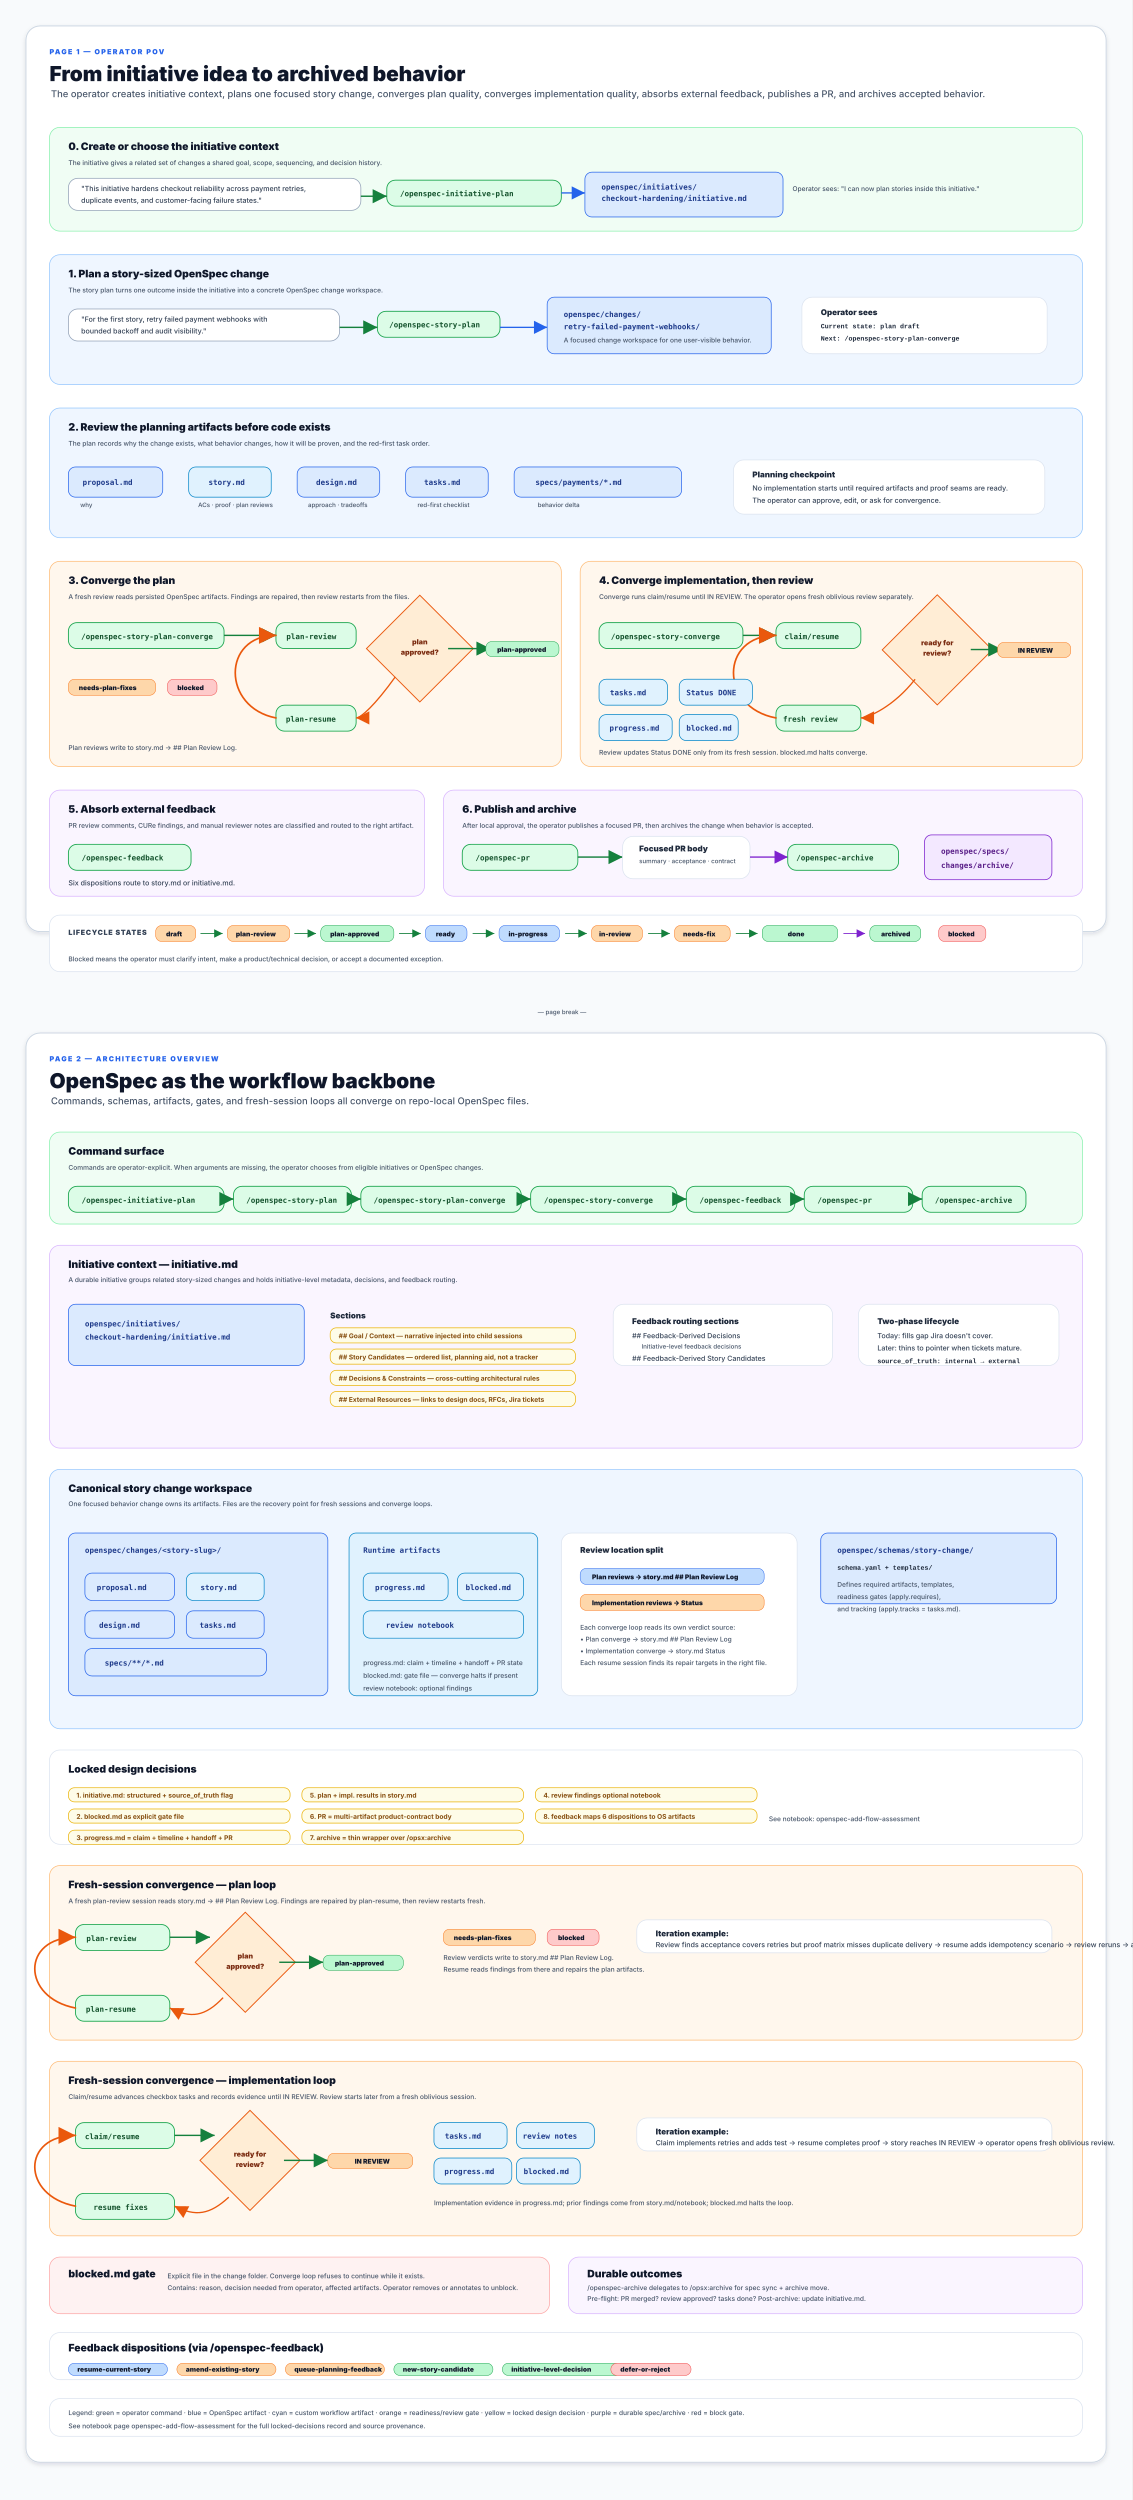
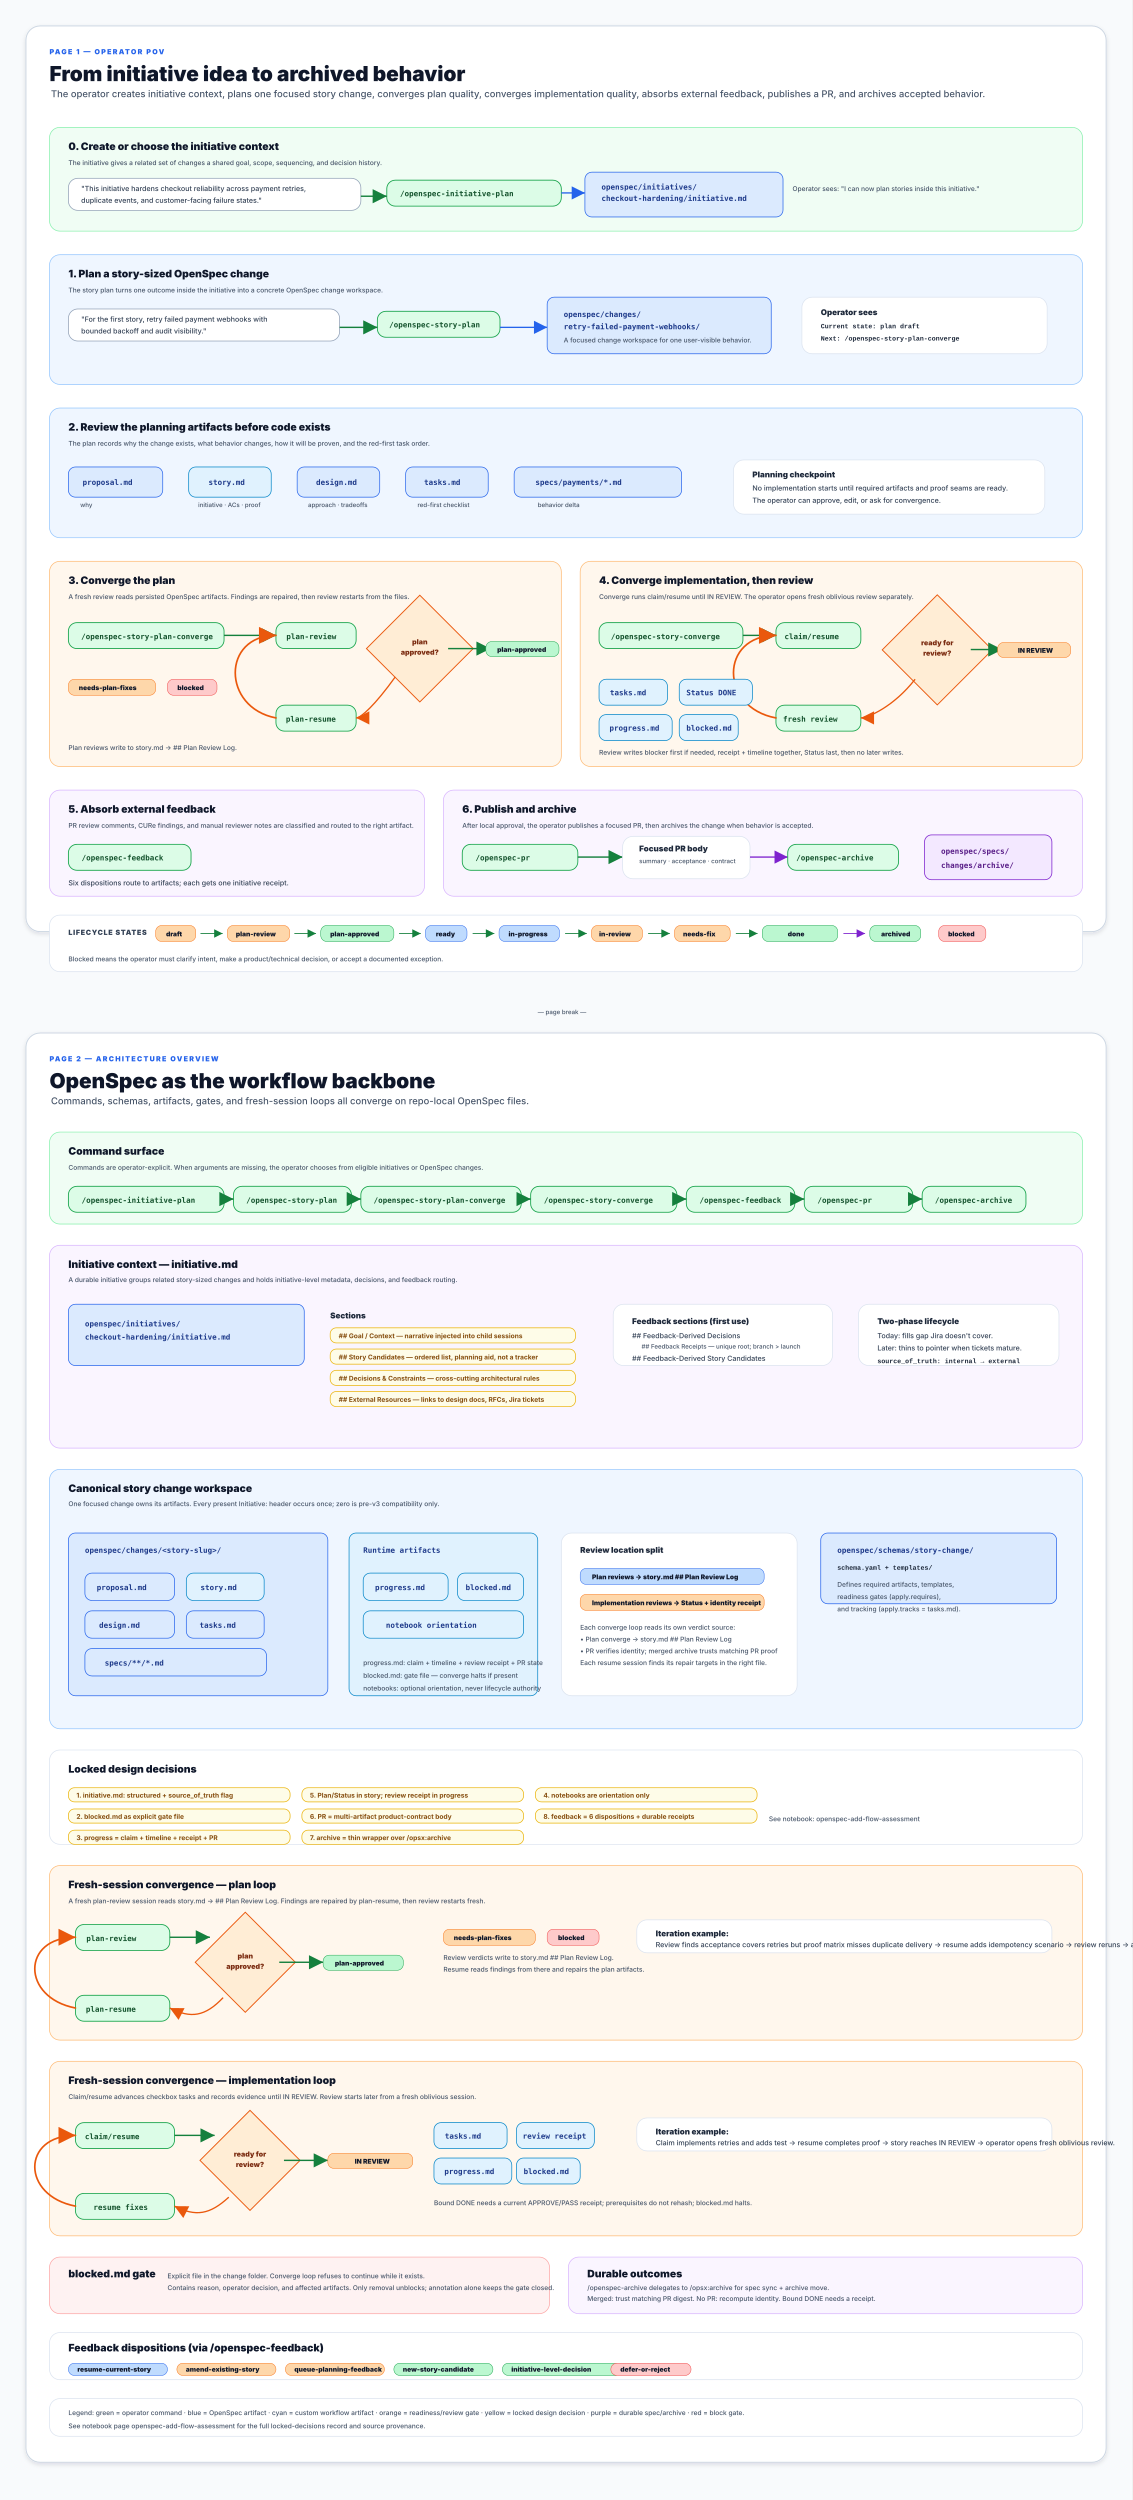
<svg xmlns="http://www.w3.org/2000/svg" width="2400" height="5300" viewBox="0 0 2400 5300" role="img" aria-labelledby="title desc">
  <defs>
    <marker id="arrow-green" markerWidth="14" markerHeight="14" refX="12" refY="7" orient="auto" markerUnits="strokeWidth">
      <path d="M2,2 L12,7 L2,12 Z" fill="#15803d" />
    </marker>
    <marker id="arrow-blue" markerWidth="14" markerHeight="14" refX="12" refY="7" orient="auto" markerUnits="strokeWidth">
      <path d="M2,2 L12,7 L2,12 Z" fill="#2563eb" />
    </marker>
    <marker id="arrow-orange" markerWidth="14" markerHeight="14" refX="12" refY="7" orient="auto" markerUnits="strokeWidth">
      <path d="M2,2 L12,7 L2,12 Z" fill="#ea580c" />
    </marker>
    <marker id="arrow-purple" markerWidth="14" markerHeight="14" refX="12" refY="7" orient="auto" markerUnits="strokeWidth">
      <path d="M2,2 L12,7 L2,12 Z" fill="#7e22ce" />
    </marker>
    <marker id="arrow-red" markerWidth="14" markerHeight="14" refX="12" refY="7" orient="auto" markerUnits="strokeWidth">
      <path d="M2,2 L12,7 L2,12 Z" fill="#b91c1c" />
    </marker>
    <filter id="shadow" x="-10%" y="-10%" width="130%" height="130%">
      <feDropShadow dx="0" dy="4" stdDeviation="5" flood-color="#0f172a" flood-opacity="0.12" />
    </filter>
    <style>
      .bg { fill: #f8fafc; }
      .page { fill: #ffffff; stroke: #cbd5e1; stroke-width: 2; rx: 30; filter: url(#shadow); }
      .panel { fill: #ffffff; stroke: #dbe3ef; stroke-width: 1.5; rx: 22; }
      .panel-blue { fill: #eff6ff; stroke: #93c5fd; stroke-width: 1.5; rx: 22; }
      .panel-green { fill: #f0fdf4; stroke: #86efac; stroke-width: 1.5; rx: 22; }
      .panel-orange { fill: #fff7ed; stroke: #fdba74; stroke-width: 1.5; rx: 22; }
      .panel-purple { fill: #faf5ff; stroke: #d8b4fe; stroke-width: 1.5; rx: 22; }
      .panel-red { fill: #fef2f2; stroke: #fca5a5; stroke-width: 1.5; rx: 22; }
      .title { font: 850 44px Inter, ui-sans-serif, system-ui, -apple-system, BlinkMacSystemFont, "Segoe UI", sans-serif; fill: #0f172a; }
      .subtitle { font: 500 20px Inter, ui-sans-serif, system-ui, sans-serif; fill: #475569; }
      .page-label { font: 850 15px Inter, ui-sans-serif, system-ui, sans-serif; fill: #2563eb; letter-spacing: .18em; }
      .chapter { font: 850 26px Inter, ui-sans-serif, system-ui, sans-serif; fill: #0f172a; }
      .section-title { font: 850 22px Inter, ui-sans-serif, system-ui, sans-serif; fill: #0f172a; }
      .lane-label { font: 850 15px Inter, ui-sans-serif, system-ui, sans-serif; fill: #334155; letter-spacing: .1em; }
      .body { font: 500 17px Inter, ui-sans-serif, system-ui, sans-serif; fill: #334155; }
      .body-strong { font: 850 17px Inter, ui-sans-serif, system-ui, sans-serif; fill: #1e293b; }
      .small { font: 500 15px Inter, ui-sans-serif, system-ui, sans-serif; fill: #334155; }
      .tiny { font: 500 13px Inter, ui-sans-serif, system-ui, sans-serif; fill: #475569; }
      .comment { font: 500 14px Inter, ui-sans-serif, system-ui, sans-serif; fill: #475569; }
      .mono { font: 750 16px "SFMono-Regular", Consolas, "Liberation Mono", monospace; fill: #1e293b; }
      .mono-small { font: 750 14px "SFMono-Regular", Consolas, "Liberation Mono", monospace; fill: #1e293b; }
      .bubble { fill: #ffffff; stroke: #94a3b8; stroke-width: 1.6; rx: 20; }
      .command { fill: #dcfce7; stroke: #16a34a; stroke-width: 1.8; rx: 18; }
      .command-text { font: 850 16px "SFMono-Regular", Consolas, monospace; fill: #14532d; }
      .artifact { fill: #dbeafe; stroke: #2563eb; stroke-width: 1.5; rx: 15; }
      .artifact-text { font: 850 16px "SFMono-Regular", Consolas, monospace; fill: #1e3a8a; }
      .custom-artifact { fill: #e0f2fe; stroke: #0284c7; stroke-width: 1.5; rx: 15; }
      .gate { fill: #ffedd5; stroke: #ea580c; stroke-width: 2; }
      .gate-text { font: 850 15px Inter, ui-sans-serif, system-ui, sans-serif; fill: #7c2d12; text-anchor: middle; }
      .durable { fill: #f3e8ff; stroke: #7e22ce; stroke-width: 1.6; rx: 15; }
      .durable-text { font: 850 16px "SFMono-Regular", Consolas, monospace; fill: #581c87; }
      .decision { fill: #fefce8; stroke: #eab308; stroke-width: 1.5; rx: 13; }
      .decision-text { font: 750 14px Inter, ui-sans-serif, system-ui, sans-serif; fill: #854d0e; }
      .status { font: 850 14px Inter, ui-sans-serif, system-ui, sans-serif; fill: #0f172a; }
      .chip-green { fill: #bbf7d0; stroke: #16a34a; stroke-width: 1; rx: 13; }
      .chip-orange { fill: #fed7aa; stroke: #f97316; stroke-width: 1; rx: 13; }
      .chip-blue { fill: #bfdbfe; stroke: #2563eb; stroke-width: 1; rx: 13; }
      .chip-red { fill: #fecaca; stroke: #ef4444; stroke-width: 1; rx: 13; }
      .arrow-green { stroke: #15803d; stroke-width: 3; fill: none; marker-end: url(#arrow-green); }
      .arrow-blue { stroke: #2563eb; stroke-width: 2.8; fill: none; marker-end: url(#arrow-blue); }
      .arrow-orange { stroke: #ea580c; stroke-width: 2.8; fill: none; marker-end: url(#arrow-orange); }
      .arrow-purple { stroke: #7e22ce; stroke-width: 2.8; fill: none; marker-end: url(#arrow-purple); }
      .arrow-red { stroke: #b91c1c; stroke-width: 2.8; fill: none; marker-end: url(#arrow-red); }
      .dashed { stroke-dasharray: 8 6; }
      .thin { stroke-width: 1.8; }
      .loop { stroke-width: 3.6; stroke-linecap: round; }
    </style>
  </defs>
  <rect class="bg" x="0" y="0" width="2400" height="5300" />
  <rect class="page" x="55" y="55" width="2290" height="1920" />
  <text class="page-label" x="105" y="115">PAGE 1 — OPERATOR POV</text>
  <text class="title" x="105" y="172">From initiative idea to archived behavior</text>
  <text class="subtitle" x="108" y="206">The operator creates initiative context, plans one focused story change, converges plan quality, converges implementation quality, absorbs external feedback, publishes a PR, and archives accepted behavior.</text>
  <rect class="panel-green" x="105" y="270" width="2190" height="220" />
  <text class="section-title" x="145" y="318">0. Create or choose the initiative context</text>
  <text class="comment" x="145" y="350">The initiative gives a related set of changes a shared goal, scope, sequencing, and decision history.</text>
  <rect class="bubble" x="145" y="378" width="620" height="68" />
  <text class="small" x="172" y="405">"This initiative hardens checkout reliability across payment retries,</text>
  <text class="small" x="172" y="430">duplicate events, and customer-facing failure states."</text>
  <rect class="command" x="820" y="382" width="370" height="55" />
  <text class="command-text" x="848" y="416">/openspec-initiative-plan</text>
  <path class="arrow-green" d="M765 416 H820" />
  <path class="arrow-blue" d="M1190 409 H1240" />
  <rect class="artifact" x="1240" y="365" width="420" height="95" />
  <text class="artifact-text" x="1275" y="402">openspec/initiatives/</text>
  <text class="artifact-text" x="1275" y="426">checkout-hardening/initiative.md</text>
  <text class="comment" x="1680" y="405">Operator sees: "I can now plan stories inside this initiative."</text>
  <rect class="panel-blue" x="105" y="540" width="2190" height="275" />
  <text class="section-title" x="145" y="588">1. Plan a story-sized OpenSpec change</text>
  <text class="comment" x="145" y="620">The story plan turns one outcome inside the initiative into a concrete OpenSpec change workspace.</text>
  <rect class="bubble" x="145" y="655" width="575" height="68" />
  <text class="small" x="172" y="682">"For the first story, retry failed payment webhooks with</text>
  <text class="small" x="172" y="707">bounded backoff and audit visibility."</text>
  <rect class="command" x="800" y="660" width="260" height="55" />
  <text class="command-text" x="825" y="694">/openspec-story-plan</text>
  <path class="arrow-green" d="M720 694 H800" />
  <path class="arrow-blue" d="M1060 694 H1160" />
  <rect class="artifact" x="1160" y="630" width="475" height="120" />
  <text class="artifact-text" x="1195" y="672">openspec/changes/</text>
  <text class="artifact-text" x="1195" y="698">retry-failed-payment-webhooks/</text>
  <text class="comment" x="1195" y="726">A focused change workspace for one user-visible behavior.</text>
  <rect class="panel" x="1700" y="630" width="520" height="120" />
  <text class="body-strong" x="1740" y="668">Operator sees</text>
  <text class="mono-small" x="1740" y="696">Current state: plan draft</text>
  <text class="mono-small" x="1740" y="722">Next: /openspec-story-plan-converge</text>
  <rect class="panel-blue" x="105" y="865" width="2190" height="275" />
  <text class="section-title" x="145" y="913">2. Review the planning artifacts before code exists</text>
  <text class="comment" x="145" y="945">The plan records why the change exists, what behavior changes, how it will be proven, and the red-first task order.</text>
  <rect class="artifact" x="145" y="990" width="200" height="64" />
  <text class="artifact-text" x="175" y="1028">proposal.md</text>
  <text class="tiny" x="170" y="1075">why</text>
  <rect class="custom-artifact" x="400" y="990" width="175" height="64" />
  <text class="artifact-text" x="442" y="1028">story.md</text>
-   <text class="tiny" x="420" y="1075">ACs · proof · plan reviews</text>
+   <text class="tiny" x="420" y="1075">initiative · ACs · proof</text>
  <rect class="artifact" x="630" y="990" width="175" height="64" />
  <text class="artifact-text" x="670" y="1028">design.md</text>
  <text class="tiny" x="653" y="1075">approach · tradeoffs</text>
  <rect class="artifact" x="860" y="990" width="175" height="64" />
  <text class="artifact-text" x="899" y="1028">tasks.md</text>
  <text class="tiny" x="885" y="1075">red-first checklist</text>
  <rect class="artifact" x="1090" y="990" width="355" height="64" />
  <text class="artifact-text" x="1135" y="1028">specs/payments/*.md</text>
  <text class="tiny" x="1140" y="1075">behavior delta</text>
  <rect class="panel" x="1555" y="975" width="660" height="115" />
  <text class="body-strong" x="1595" y="1012">Planning checkpoint</text>
  <text class="small" x="1595" y="1040">No implementation starts until required artifacts and proof seams are ready.</text>
  <text class="small" x="1595" y="1066">The operator can approve, edit, or ask for convergence.</text>
  <rect class="panel-orange" x="105" y="1190" width="1085" height="435" />
  <text class="section-title" x="145" y="1238">3. Converge the plan</text>
  <text class="comment" x="145" y="1270">A fresh review reads persisted OpenSpec artifacts. Findings are repaired, then review restarts from the files.</text>
  <rect class="command" x="145" y="1320" width="330" height="55" />
  <text class="command-text" x="172" y="1355">/openspec-story-plan-converge</text>
  <path class="arrow-green" d="M475 1347 H585" />
  <rect class="command" x="585" y="1320" width="170" height="55" />
  <text class="command-text" x="607" y="1355">plan-review</text>
  <rect class="gate" x="810" y="1295" width="160" height="160" transform="rotate(45 890 1375)" />
  <text class="gate-text" x="890" y="1366">plan</text>
  <text class="gate-text" x="890" y="1388">approved?</text>
  <rect class="command" x="585" y="1495" width="170" height="55" />
  <text class="command-text" x="606" y="1530">plan-resume</text>
  <path class="arrow-orange" d="M838 1435 C795 1495, 765 1522, 755 1522" />
  <path class="arrow-orange loop" d="M585 1522 C470 1500, 470 1347, 585 1347" />
  <path class="arrow-green" d="M950 1375 H1040" />
  <rect class="chip-green" x="1030" y="1360" width="155" height="32" />
  <text class="status" x="1054" y="1382">plan-approved</text>
  <rect class="chip-orange" x="145" y="1440" width="185" height="34" />
  <text class="status" x="167" y="1463">needs-plan-fixes</text>
  <rect class="chip-red" x="355" y="1440" width="105" height="34" />
  <text class="status" x="376" y="1463">blocked</text>
  <text class="comment" x="145" y="1590">Plan reviews write to story.md → ## Plan Review Log.</text>
  <rect class="panel-orange" x="1230" y="1190" width="1065" height="435" />
  <text class="section-title" x="1270" y="1238">4. Converge implementation, then review</text>
  <text class="comment" x="1270" y="1270">Converge runs claim/resume until IN REVIEW. The operator opens fresh oblivious review separately.</text>
  <rect class="command" x="1270" y="1320" width="305" height="55" />
  <text class="command-text" x="1295" y="1355">/openspec-story-converge</text>
  <path class="arrow-green" d="M1575 1347 H1645" />
  <rect class="command" x="1645" y="1320" width="180" height="55" />
  <text class="command-text" x="1663" y="1355">claim/resume</text>
  <rect class="gate" x="1905" y="1295" width="165" height="165" transform="rotate(45 1987 1377)" />
  <text class="gate-text" x="1987" y="1368">ready for</text>
  <text class="gate-text" x="1987" y="1390">review?</text>
  <rect class="command" x="1645" y="1495" width="180" height="55" />
  <text class="command-text" x="1660" y="1530">fresh review</text>
  <path class="arrow-orange" d="M1940 1440 C1895 1498, 1840 1522, 1825 1522" />
  <path class="arrow-orange loop" d="M1645 1522 C1525 1500, 1525 1347, 1645 1347" />
  <path class="arrow-green" d="M2058 1377 H2125" />
  <rect class="chip-orange" x="2115" y="1362" width="155" height="32" />
  <text class="status" x="2158" y="1384">IN REVIEW</text>
  <rect class="custom-artifact" x="1270" y="1440" width="145" height="55" />
  <text class="artifact-text" x="1293" y="1474">tasks.md</text>
  <rect class="custom-artifact" x="1440" y="1440" width="155" height="55" />
  <text class="artifact-text" x="1455" y="1474">Status DONE</text>
  <rect class="custom-artifact" x="1270" y="1515" width="155" height="55" />
  <text class="artifact-text" x="1292" y="1549">progress.md</text>
  <rect class="custom-artifact" x="1440" y="1515" width="125" height="55" />
  <text class="artifact-text" x="1455" y="1549">blocked.md</text>
-   <text class="comment" x="1270" y="1600">Review updates Status DONE only from its fresh session. blocked.md halts converge.</text>
+   <text class="comment" x="1270" y="1600">Review writes blocker first if needed, receipt + timeline together, Status last, then no later writes.</text>
  <rect class="panel-purple" x="105" y="1675" width="795" height="225" />
  <text class="section-title" x="145" y="1723">5. Absorb external feedback</text>
  <text class="comment" x="145" y="1755">PR review comments, CURe findings, and manual reviewer notes are classified and routed to the right artifact.</text>
  <rect class="command" x="145" y="1790" width="260" height="55" />
  <text class="command-text" x="173" y="1824">/openspec-feedback</text>
-   <text class="small" x="145" y="1877">Six dispositions route to story.md or initiative.md.</text>
+   <text class="small" x="145" y="1877">Six dispositions route to artifacts; each gets one initiative receipt.</text>
  <rect class="panel-purple" x="940" y="1675" width="1355" height="225" />
  <text class="section-title" x="980" y="1723">6. Publish and archive</text>
  <text class="comment" x="980" y="1755">After local approval, the operator publishes a focused PR, then archives the change when behavior is accepted.</text>
  <rect class="command" x="980" y="1790" width="245" height="55" />
  <text class="command-text" x="1008" y="1824">/openspec-pr</text>
  <path class="arrow-green" d="M1225 1817 H1320" />
  <rect class="panel" x="1320" y="1773" width="270" height="90" />
  <text class="body-strong" x="1355" y="1805">Focused PR body</text>
  <text class="tiny" x="1355" y="1830">summary · acceptance · contract</text>
  <path class="arrow-purple" d="M1590 1817 H1670" />
  <rect class="command" x="1670" y="1790" width="235" height="55" />
  <text class="command-text" x="1688" y="1824">/openspec-archive</text>
  <rect class="durable" x="1960" y="1770" width="270" height="95" />
  <text class="durable-text" x="1995" y="1810">openspec/specs/</text>
  <text class="durable-text" x="1995" y="1840">changes/archive/</text>
  <rect class="panel" x="105" y="1940" width="2190" height="120" />
  <text class="lane-label" x="145" y="1982">LIFECYCLE STATES</text>
  <g transform="translate(330,1962)">
    <rect class="chip-orange" x="0" y="0" width="85" height="34" />
    <text class="status" x="22" y="23">draft</text>
    <path class="arrow-green thin" d="M95 17 H142" />
    <rect class="chip-orange" x="152" y="0" width="132" height="34" />
    <text class="status" x="170" y="23">plan-review</text>
    <path class="arrow-green thin" d="M294 17 H340" />
    <rect class="chip-green" x="350" y="0" width="155" height="34" />
    <text class="status" x="370" y="23">plan-approved</text>
    <path class="arrow-green thin" d="M516 17 H562" />
    <rect class="chip-blue" x="572" y="0" width="88" height="34" />
    <text class="status" x="594" y="23">ready</text>
    <path class="arrow-green thin" d="M672 17 H718" />
    <rect class="chip-blue" x="728" y="0" width="128" height="34" />
    <text class="status" x="748" y="23">in-progress</text>
    <path class="arrow-green thin" d="M868 17 H914" />
    <rect class="chip-orange" x="924" y="0" width="108" height="34" />
    <text class="status" x="940" y="23">in-review</text>
    <path class="arrow-green thin" d="M1044 17 H1090" />
    <rect class="chip-orange" x="1100" y="0" width="118" height="34" />
    <text class="status" x="1118" y="23">needs-fix</text>
    <path class="arrow-green thin" d="M1230 17 H1276" />
    <rect class="chip-green" x="1286" y="0" width="160" height="34" />
    <text class="status" x="1340" y="23">done</text>
    <path class="arrow-purple thin" d="M1458 17 H1504" />
    <rect class="chip-green" x="1514" y="0" width="108" height="34" />
    <text class="status" x="1538" y="23">archived</text>
    <rect class="chip-red" x="1660" y="0" width="100" height="34" />
    <text class="status" x="1680" y="23">blocked</text>
  </g>
  <text class="comment" x="145" y="2038">Blocked means the operator must clarify intent, make a product/technical decision, or accept a documented exception.</text>
  <text class="tiny" x="1140" y="2150">— page break —</text>
  <rect class="page" x="55" y="2190" width="2290" height="3030" />
  <text class="page-label" x="105" y="2250">PAGE 2 — ARCHITECTURE OVERVIEW</text>
  <text class="title" x="105" y="2307">OpenSpec as the workflow backbone</text>
  <text class="subtitle" x="108" y="2341">Commands, schemas, artifacts, gates, and fresh-session loops all converge on repo-local OpenSpec files.</text>
  <rect class="panel-green" x="105" y="2400" width="2190" height="195" />
  <text class="section-title" x="145" y="2448">Command surface</text>
  <text class="comment" x="145" y="2480">Commands are operator-explicit. When arguments are missing, the operator chooses from eligible initiatives or OpenSpec changes.</text>
  <rect class="command" x="145" y="2515" width="330" height="55" />
  <text class="command-text" x="173" y="2550">/openspec-initiative-plan</text>
  <rect class="command" x="495" y="2515" width="250" height="55" />
  <text class="command-text" x="522" y="2550">/openspec-story-plan</text>
  <rect class="command" x="765" y="2515" width="340" height="55" />
  <text class="command-text" x="792" y="2550">/openspec-story-plan-converge</text>
  <rect class="command" x="1125" y="2515" width="310" height="55" />
  <text class="command-text" x="1153" y="2550">/openspec-story-converge</text>
  <rect class="command" x="1455" y="2515" width="230" height="55" />
  <text class="command-text" x="1483" y="2550">/openspec-feedback</text>
  <rect class="command" x="1705" y="2515" width="230" height="55" />
  <text class="command-text" x="1733" y="2550">/openspec-pr</text>
  <rect class="command" x="1955" y="2515" width="220" height="55" />
  <text class="command-text" x="1982" y="2550">/openspec-archive</text>
  <path class="arrow-green" d="M475 2542 H495" />
  <path class="arrow-green" d="M745 2542 H765" />
  <path class="arrow-green" d="M1105 2542 H1125" />
  <path class="arrow-green" d="M1435 2542 H1455" />
  <path class="arrow-green" d="M1685 2542 H1705" />
  <path class="arrow-green" d="M1935 2542 H1955" />
  <rect class="panel-purple" x="105" y="2640" width="2190" height="430" />
  <text class="section-title" x="145" y="2688">Initiative context — initiative.md</text>
  <text class="comment" x="145" y="2718">A durable initiative groups related story-sized changes and holds initiative-level metadata, decisions, and feedback routing.</text>
  <rect class="artifact" x="145" y="2765" width="500" height="130" />
  <text class="artifact-text" x="180" y="2812">openspec/initiatives/</text>
  <text class="artifact-text" x="180" y="2840">checkout-hardening/initiative.md</text>
  <text class="body-strong" x="700" y="2795">Sections</text>
  <rect class="decision" x="700" y="2815" width="520" height="32" />
  <text class="decision-text" x="718" y="2837">## Goal / Context — narrative injected into child sessions</text>
  <rect class="decision" x="700" y="2860" width="520" height="32" />
  <text class="decision-text" x="718" y="2882">## Story Candidates — ordered list, planning aid, not a tracker</text>
  <rect class="decision" x="700" y="2905" width="520" height="32" />
  <text class="decision-text" x="718" y="2927">## Decisions &amp; Constraints — cross-cutting architectural rules</text>
  <rect class="decision" x="700" y="2950" width="520" height="32" />
  <text class="decision-text" x="718" y="2972">## External Resources — links to design docs, RFCs, Jira tickets</text>
  <rect class="panel" x="1300" y="2765" width="465" height="130" />
-   <text class="body-strong" x="1340" y="2807">Feedback routing sections</text>
+   <text class="body-strong" x="1340" y="2807">Feedback sections (first use)</text>
  <text class="small" x="1340" y="2837">## Feedback-Derived Decisions</text>
-   <text class="tiny" x="1360" y="2859">Initiative-level feedback decisions</text>
+   <text class="tiny" x="1360" y="2859">## Feedback Receipts — unique root; branch &gt; launch</text>
  <text class="small" x="1340" y="2885">## Feedback-Derived Story Candidates</text>
  <rect class="panel" x="1820" y="2765" width="425" height="130" />
  <text class="body-strong" x="1860" y="2807">Two-phase lifecycle</text>
  <text class="small" x="1860" y="2837">Today: fills gap Jira doesn't cover.</text>
  <text class="small" x="1860" y="2863">Later: thins to pointer when tickets mature.</text>
  <text class="mono-small" x="1860" y="2890">source_of_truth: internal → external</text>
  <rect class="panel-blue" x="105" y="3115" width="2190" height="550" />
  <text class="section-title" x="145" y="3163">Canonical story change workspace</text>
-   <text class="comment" x="145" y="3193">One focused behavior change owns its artifacts. Files are the recovery point for fresh sessions and converge loops.</text>
+   <text class="comment" x="145" y="3193">One focused change owns its artifacts. Every present Initiative: header occurs once; zero is pre-v3 compatibility only.</text>
  <rect class="artifact" x="145" y="3250" width="550" height="345" />
  <text class="artifact-text" x="180" y="3292">openspec/changes/&lt;story-slug&gt;/</text>
  <rect class="artifact" x="180" y="3335" width="190" height="58" />
  <text class="artifact-text" x="205" y="3371">proposal.md</text>
  <rect class="custom-artifact" x="395" y="3335" width="165" height="58" />
  <text class="artifact-text" x="425" y="3371">story.md</text>
  <rect class="artifact" x="180" y="3415" width="190" height="58" />
  <text class="artifact-text" x="210" y="3451">design.md</text>
  <rect class="artifact" x="395" y="3415" width="165" height="58" />
  <text class="artifact-text" x="423" y="3451">tasks.md</text>
  <rect class="artifact" x="180" y="3495" width="385" height="58" />
  <text class="artifact-text" x="222" y="3531">specs/**/*.md</text>
  <rect class="custom-artifact" x="740" y="3250" width="400" height="345" />
  <text class="artifact-text" x="770" y="3292">Runtime artifacts</text>
  <rect class="custom-artifact" x="770" y="3335" width="180" height="58" />
  <text class="artifact-text" x="795" y="3371">progress.md</text>
  <rect class="custom-artifact" x="970" y="3335" width="140" height="58" />
  <text class="artifact-text" x="987" y="3371">blocked.md</text>
  <rect class="custom-artifact" x="770" y="3415" width="340" height="58" />
-   <text class="artifact-text" x="818" y="3451">review notebook</text>
-   <text class="comment" x="770" y="3530">progress.md: claim + timeline + handoff + PR state</text>
+   <text class="artifact-text" x="818" y="3451">notebook orientation</text>
+   <text class="comment" x="770" y="3530">progress.md: claim + timeline + review receipt + PR state</text>
  <text class="comment" x="770" y="3557">blocked.md: gate file — converge halts if present</text>
-   <text class="comment" x="770" y="3584">review notebook: optional findings</text>
+   <text class="comment" x="770" y="3584">notebooks: optional orientation, never lifecycle authority</text>
  <rect class="panel" x="1190" y="3250" width="500" height="345" />
  <text class="body-strong" x="1230" y="3292">Review location split</text>
  <rect class="chip-blue" x="1230" y="3325" width="390" height="34" />
  <text class="status" x="1255" y="3348">Plan reviews → story.md ## Plan Review Log</text>
  <rect class="chip-orange" x="1230" y="3380" width="390" height="34" />
-   <text class="status" x="1255" y="3403">Implementation reviews → Status</text>
+   <text class="status" x="1255" y="3403">Implementation reviews → Status + identity receipt</text>
  <text class="comment" x="1230" y="3455">Each converge loop reads its own verdict source:</text>
  <text class="comment" x="1230" y="3480">• Plan converge → story.md ## Plan Review Log</text>
-   <text class="comment" x="1230" y="3505">• Implementation converge → story.md Status</text>
+   <text class="comment" x="1230" y="3505">• PR verifies identity; merged archive trusts matching PR proof</text>
  <text class="comment" x="1230" y="3530">Each resume session finds its repair targets in the right file.</text>
  <rect class="artifact" x="1740" y="3250" width="500" height="150" />
  <text class="artifact-text" x="1775" y="3292">openspec/schemas/story-change/</text>
  <text class="mono-small" x="1775" y="3328">schema.yaml + templates/</text>
  <text class="comment" x="1775" y="3364">Defines required artifacts, templates,</text>
  <text class="comment" x="1775" y="3390">readiness gates (apply.requires),</text>
  <text class="comment" x="1775" y="3416">and tracking (apply.tracks = tasks.md).</text>
  <rect class="panel" x="105" y="3710" width="2190" height="200" />
  <text class="section-title" x="145" y="3758">Locked design decisions</text>
  <rect class="decision" x="145" y="3790" width="470" height="30" />
  <text class="decision-text" x="162" y="3811">1. initiative.md: structured + source_of_truth flag</text>
  <rect class="decision" x="640" y="3790" width="470" height="30" />
-   <text class="decision-text" x="657" y="3811">5. plan + impl. results in story.md</text>
+   <text class="decision-text" x="657" y="3811">5. Plan/Status in story; review receipt in progress</text>
  <rect class="decision" x="145" y="3835" width="470" height="30" />
  <text class="decision-text" x="162" y="3856">2. blocked.md as explicit gate file</text>
  <rect class="decision" x="640" y="3835" width="470" height="30" />
  <text class="decision-text" x="657" y="3856">6. PR = multi-artifact product-contract body</text>
  <rect class="decision" x="145" y="3880" width="470" height="30" />
-   <text class="decision-text" x="162" y="3901">3. progress.md = claim + timeline + handoff + PR</text>
+   <text class="decision-text" x="162" y="3901">3. progress = claim + timeline + receipt + PR</text>
  <rect class="decision" x="640" y="3880" width="470" height="30" />
  <text class="decision-text" x="657" y="3901">7. archive = thin wrapper over /opsx:archive</text>
  <rect class="decision" x="1135" y="3790" width="470" height="30" />
-   <text class="decision-text" x="1152" y="3811">4. review findings optional notebook</text>
+   <text class="decision-text" x="1152" y="3811">4. notebooks are orientation only</text>
  <rect class="decision" x="1135" y="3835" width="470" height="30" />
-   <text class="decision-text" x="1152" y="3856">8. feedback maps 6 dispositions to OS artifacts</text>
+   <text class="decision-text" x="1152" y="3856">8. feedback = 6 dispositions + durable receipts</text>
  <text class="comment" x="1630" y="3861">See notebook: openspec-add-flow-assessment</text>
  <rect class="panel-orange" x="105" y="3955" width="2190" height="370" />
  <text class="section-title" x="145" y="4003">Fresh-session convergence — plan loop</text>
  <text class="comment" x="145" y="4035">A fresh plan-review session reads story.md → ## Plan Review Log. Findings are repaired by plan-resume, then review restarts fresh.</text>
  <rect class="command" x="160" y="4080" width="200" height="55" />
  <text class="command-text" x="183" y="4115">plan-review</text>
  <path class="arrow-green" d="M360 4107 H445" />
  <rect class="gate" x="445" y="4085" width="150" height="150" transform="rotate(45 520 4160)" />
  <text class="gate-text" x="520" y="4152">plan</text>
  <text class="gate-text" x="520" y="4174">approved?</text>
  <path class="arrow-green" d="M592 4160 H685" />
  <rect class="chip-green" x="685" y="4145" width="170" height="32" />
  <text class="status" x="710" y="4167">plan-approved</text>
  <rect class="command" x="160" y="4230" width="200" height="55" />
  <text class="command-text" x="182" y="4265">plan-resume</text>
  <path class="arrow-orange" d="M473 4235 C435 4275, 405 4280, 360 4257" />
  <path class="arrow-orange loop" d="M160 4257 C45 4235, 45 4107, 160 4107" />
  <rect class="chip-orange" x="940" y="4090" width="195" height="34" />
  <text class="status" x="962" y="4113">needs-plan-fixes</text>
  <rect class="chip-red" x="1160" y="4090" width="110" height="34" />
  <text class="status" x="1183" y="4113">blocked</text>
  <text class="comment" x="940" y="4155">Review verdicts write to story.md ## Plan Review Log.</text>
  <text class="comment" x="940" y="4180">Resume reads findings from there and repairs the plan artifacts.</text>
  <rect class="panel" x="1350" y="4070" width="880" height="70" />
  <text class="body-strong" x="1390" y="4105">Iteration example:</text>
  <text class="small" x="1390" y="4128">Review finds acceptance covers retries but proof matrix misses duplicate delivery → resume adds idempotency scenario → review reruns → approved.</text>
  <rect class="panel-orange" x="105" y="4370" width="2190" height="370" />
  <text class="section-title" x="145" y="4418">Fresh-session convergence — implementation loop</text>
  <text class="comment" x="145" y="4450">Claim/resume advances checkbox tasks and records evidence until IN REVIEW. Review starts later from a fresh oblivious session.</text>
  <rect class="command" x="160" y="4500" width="210" height="55" />
  <text class="command-text" x="180" y="4535">claim/resume</text>
  <path class="arrow-green" d="M370 4527 H455" />
  <rect class="gate" x="455" y="4505" width="150" height="150" transform="rotate(45 530 4580)" />
  <text class="gate-text" x="530" y="4572">ready for</text>
  <text class="gate-text" x="530" y="4594">review?</text>
  <path class="arrow-green" d="M602 4580 H695" />
  <rect class="chip-orange" x="695" y="4565" width="180" height="32" />
  <text class="status" x="752" y="4587">IN REVIEW</text>
  <rect class="command" x="160" y="4650" width="210" height="55" />
  <text class="command-text" x="198" y="4685">resume fixes</text>
  <path class="arrow-orange" d="M485 4658 C445 4695, 415 4700, 370 4677" />
  <path class="arrow-orange loop" d="M160 4677 C45 4655, 45 4527, 160 4527" />
  <rect class="custom-artifact" x="920" y="4500" width="155" height="55" />
  <text class="artifact-text" x="943" y="4534">tasks.md</text>
  <rect class="custom-artifact" x="1095" y="4500" width="165" height="55" />
-   <text class="artifact-text" x="1108" y="4534">review notes</text>
+   <text class="artifact-text" x="1108" y="4534">review receipt</text>
  <rect class="custom-artifact" x="920" y="4575" width="165" height="55" />
  <text class="artifact-text" x="942" y="4609">progress.md</text>
  <rect class="custom-artifact" x="1095" y="4575" width="135" height="55" />
  <text class="artifact-text" x="1110" y="4609">blocked.md</text>
-   <text class="comment" x="920" y="4675">Implementation evidence in progress.md; prior findings come from story.md/notebook; blocked.md halts the loop.</text>
+   <text class="comment" x="920" y="4675">Bound DONE needs a current APPROVE/PASS receipt; prerequisites do not rehash; blocked.md halts.</text>
  <rect class="panel" x="1350" y="4490" width="880" height="70" />
  <text class="body-strong" x="1390" y="4525">Iteration example:</text>
  <text class="small" x="1390" y="4548">Claim implements retries and adds test → resume completes proof → story reaches IN REVIEW → operator opens fresh oblivious review.</text>
  <rect class="panel-red" x="105" y="4785" width="1060" height="120" />
  <text class="section-title" x="145" y="4828">blocked.md gate</text>
  <text class="comment" x="355" y="4830">Explicit file in the change folder. Converge loop refuses to continue while it exists.</text>
-   <text class="comment" x="355" y="4855">Contains: reason, decision needed from operator, affected artifacts. Operator removes or annotates to unblock.</text>
+   <text class="comment" x="355" y="4855">Contains reason, operator decision, and affected artifacts. Only removal unblocks; annotation alone keeps the gate closed.</text>
  <rect class="panel-purple" x="1205" y="4785" width="1090" height="120" />
  <text class="section-title" x="1245" y="4828">Durable outcomes</text>
  <text class="comment" x="1245" y="4855">/openspec-archive delegates to /opsx:archive for spec sync + archive move.</text>
-   <text class="comment" x="1245" y="4878">Pre-flight: PR merged? review approved? tasks done? Post-archive: update initiative.md.</text>
+   <text class="comment" x="1245" y="4878">Merged: trust matching PR digest. No PR: recompute identity. Bound DONE needs a receipt.</text>
  <rect class="panel" x="105" y="4945" width="2190" height="100" />
  <text class="section-title" x="145" y="4985">Feedback dispositions (via /openspec-feedback)</text>
  <rect class="chip-blue" x="145" y="5010" width="210" height="26" />
  <text class="status" x="164" y="5028">resume-current-story</text>
  <rect class="chip-orange" x="375" y="5010" width="210" height="26" />
  <text class="status" x="394" y="5028">amend-existing-story</text>
  <rect class="chip-orange" x="605" y="5010" width="210" height="26" />
  <text class="status" x="624" y="5028">queue-planning-feedback</text>
  <rect class="chip-green" x="835" y="5010" width="210" height="26" />
  <text class="status" x="854" y="5028">new-story-candidate</text>
  <rect class="chip-green" x="1065" y="5010" width="250" height="26" />
  <text class="status" x="1084" y="5028">initiative-level-decision</text>
  <rect class="chip-red" x="1295" y="5010" width="170" height="26" />
  <text class="status" x="1315" y="5028">defer-or-reject</text>
  <rect class="panel" x="105" y="5085" width="2190" height="80" />
  <text class="comment" x="145" y="5120">Legend: green = operator command · blue = OpenSpec artifact · cyan = custom workflow artifact · orange = readiness/review gate · yellow = locked design decision · purple = durable spec/archive · red = block gate.</text>
  <text class="comment" x="145" y="5148">See notebook page openspec-add-flow-assessment for the full locked-decisions record and source provenance.</text>
</svg>
